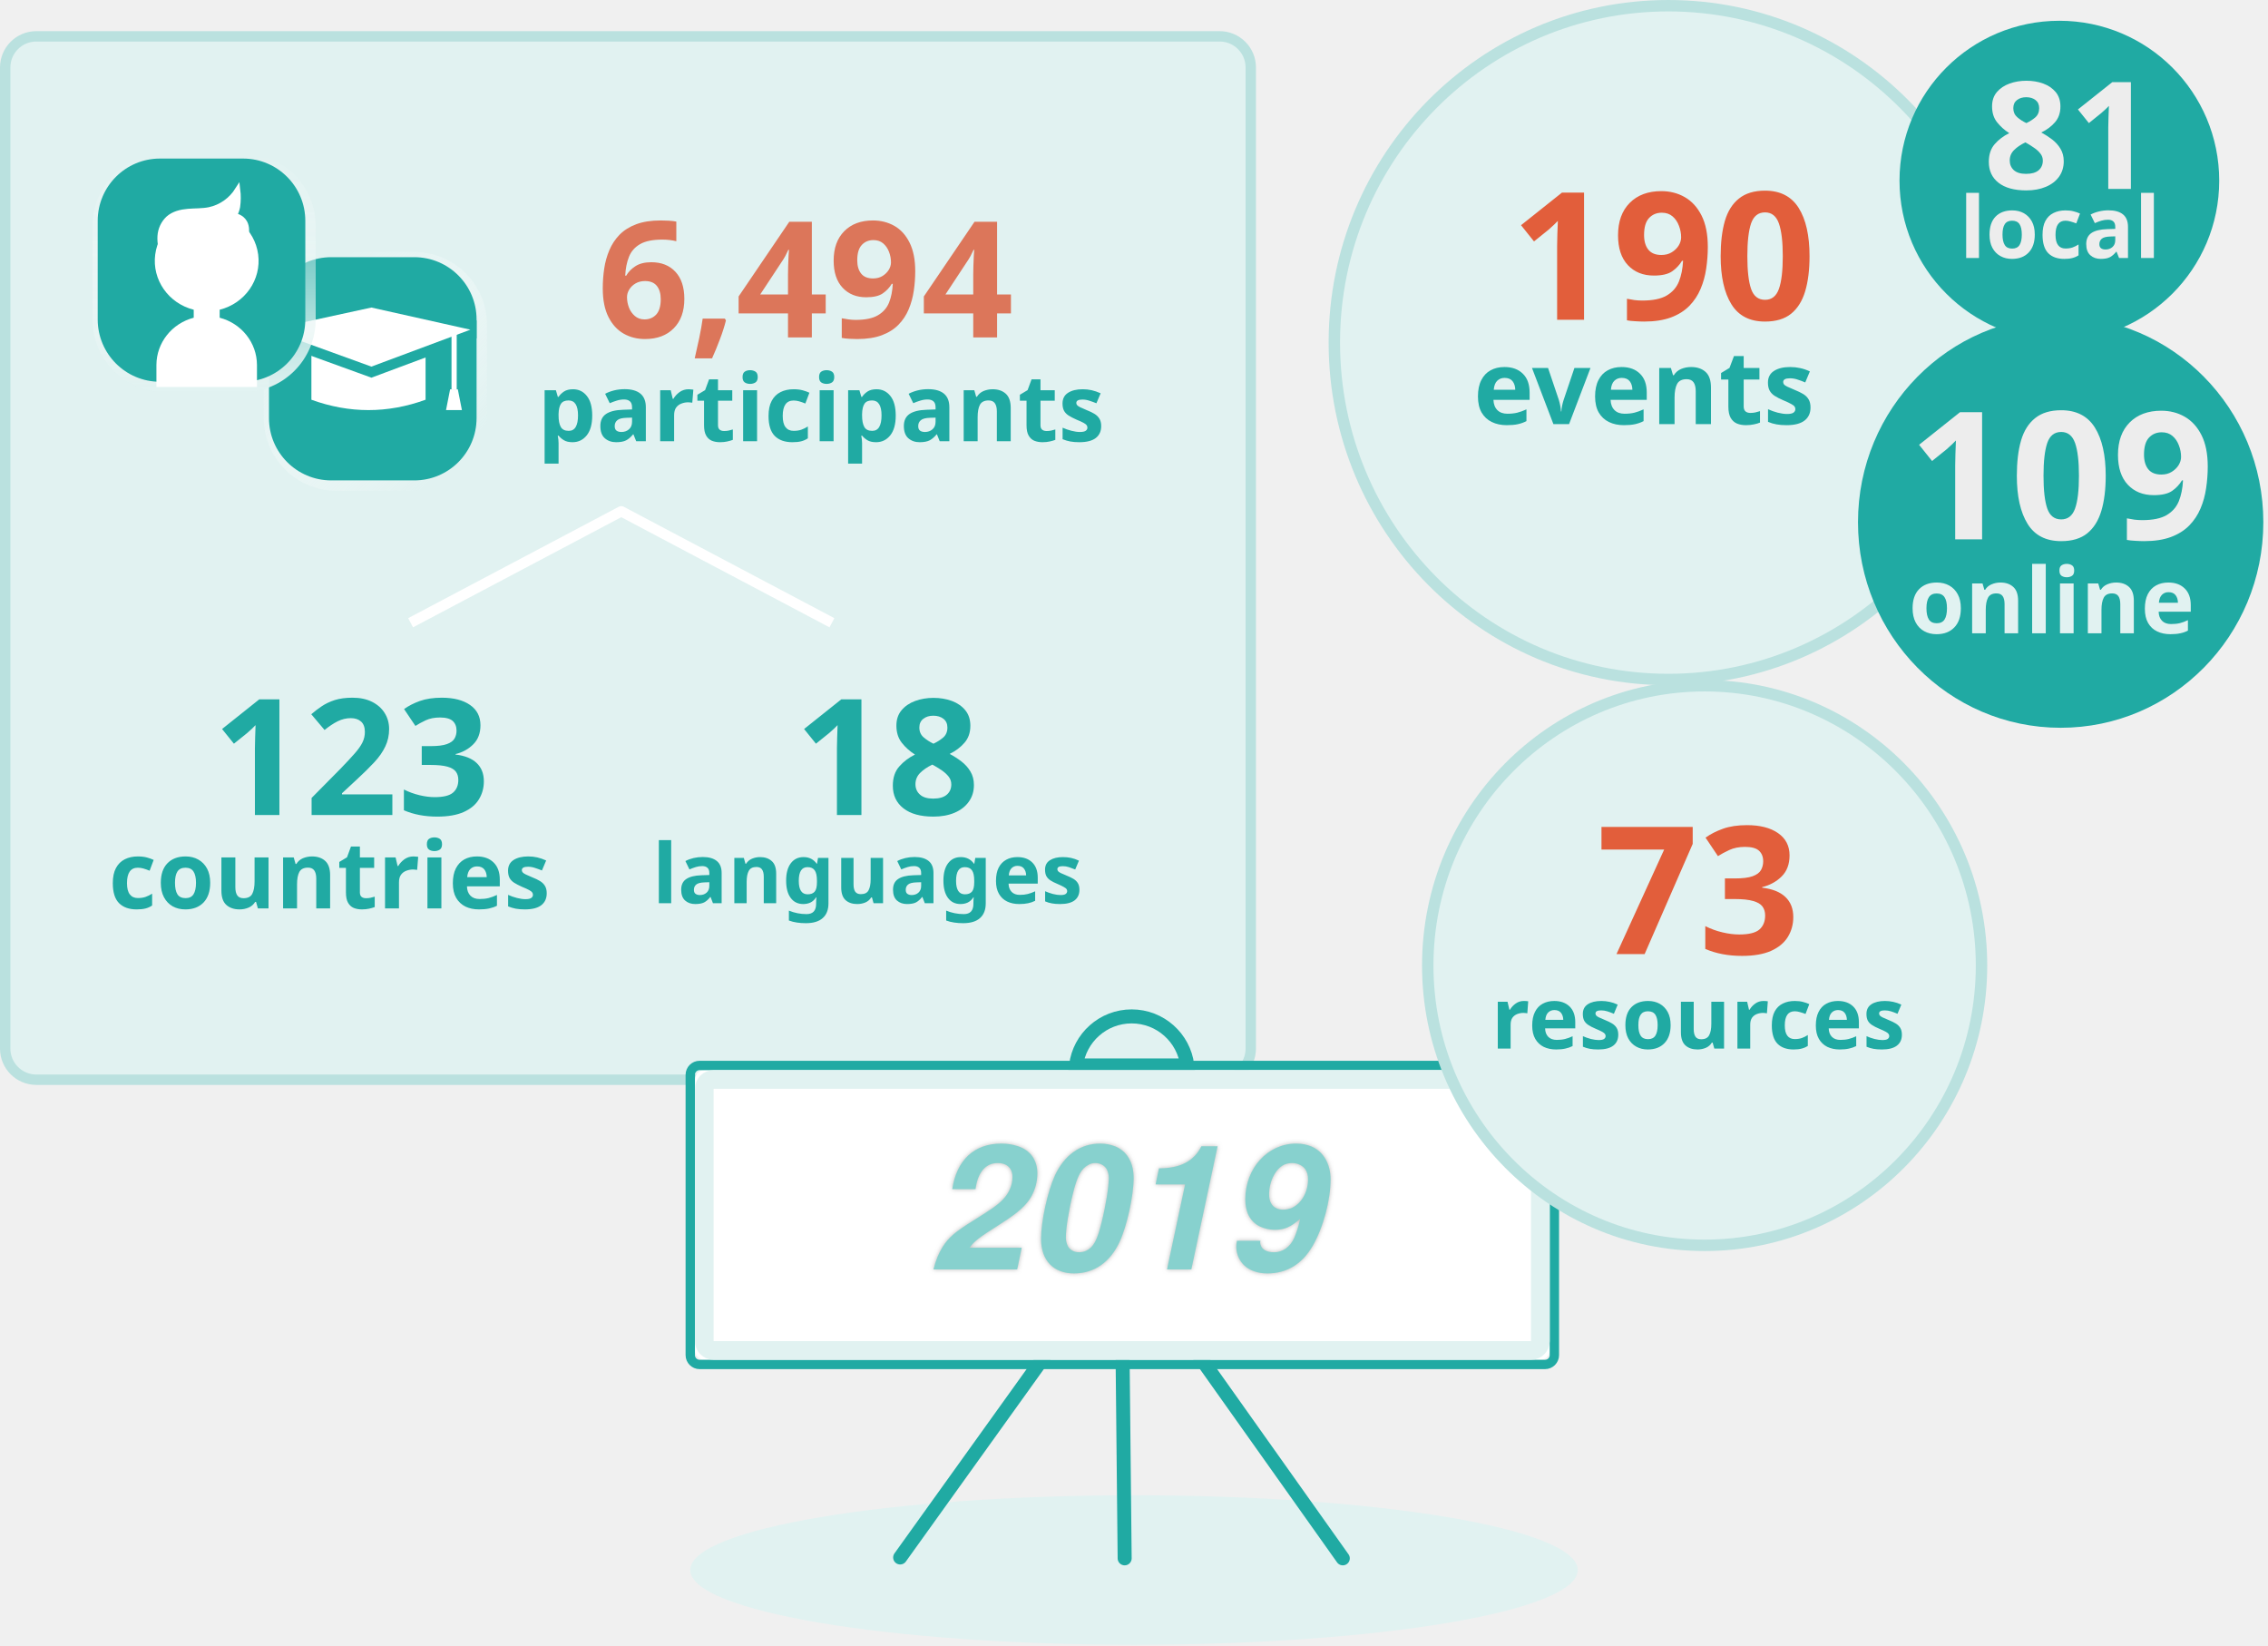
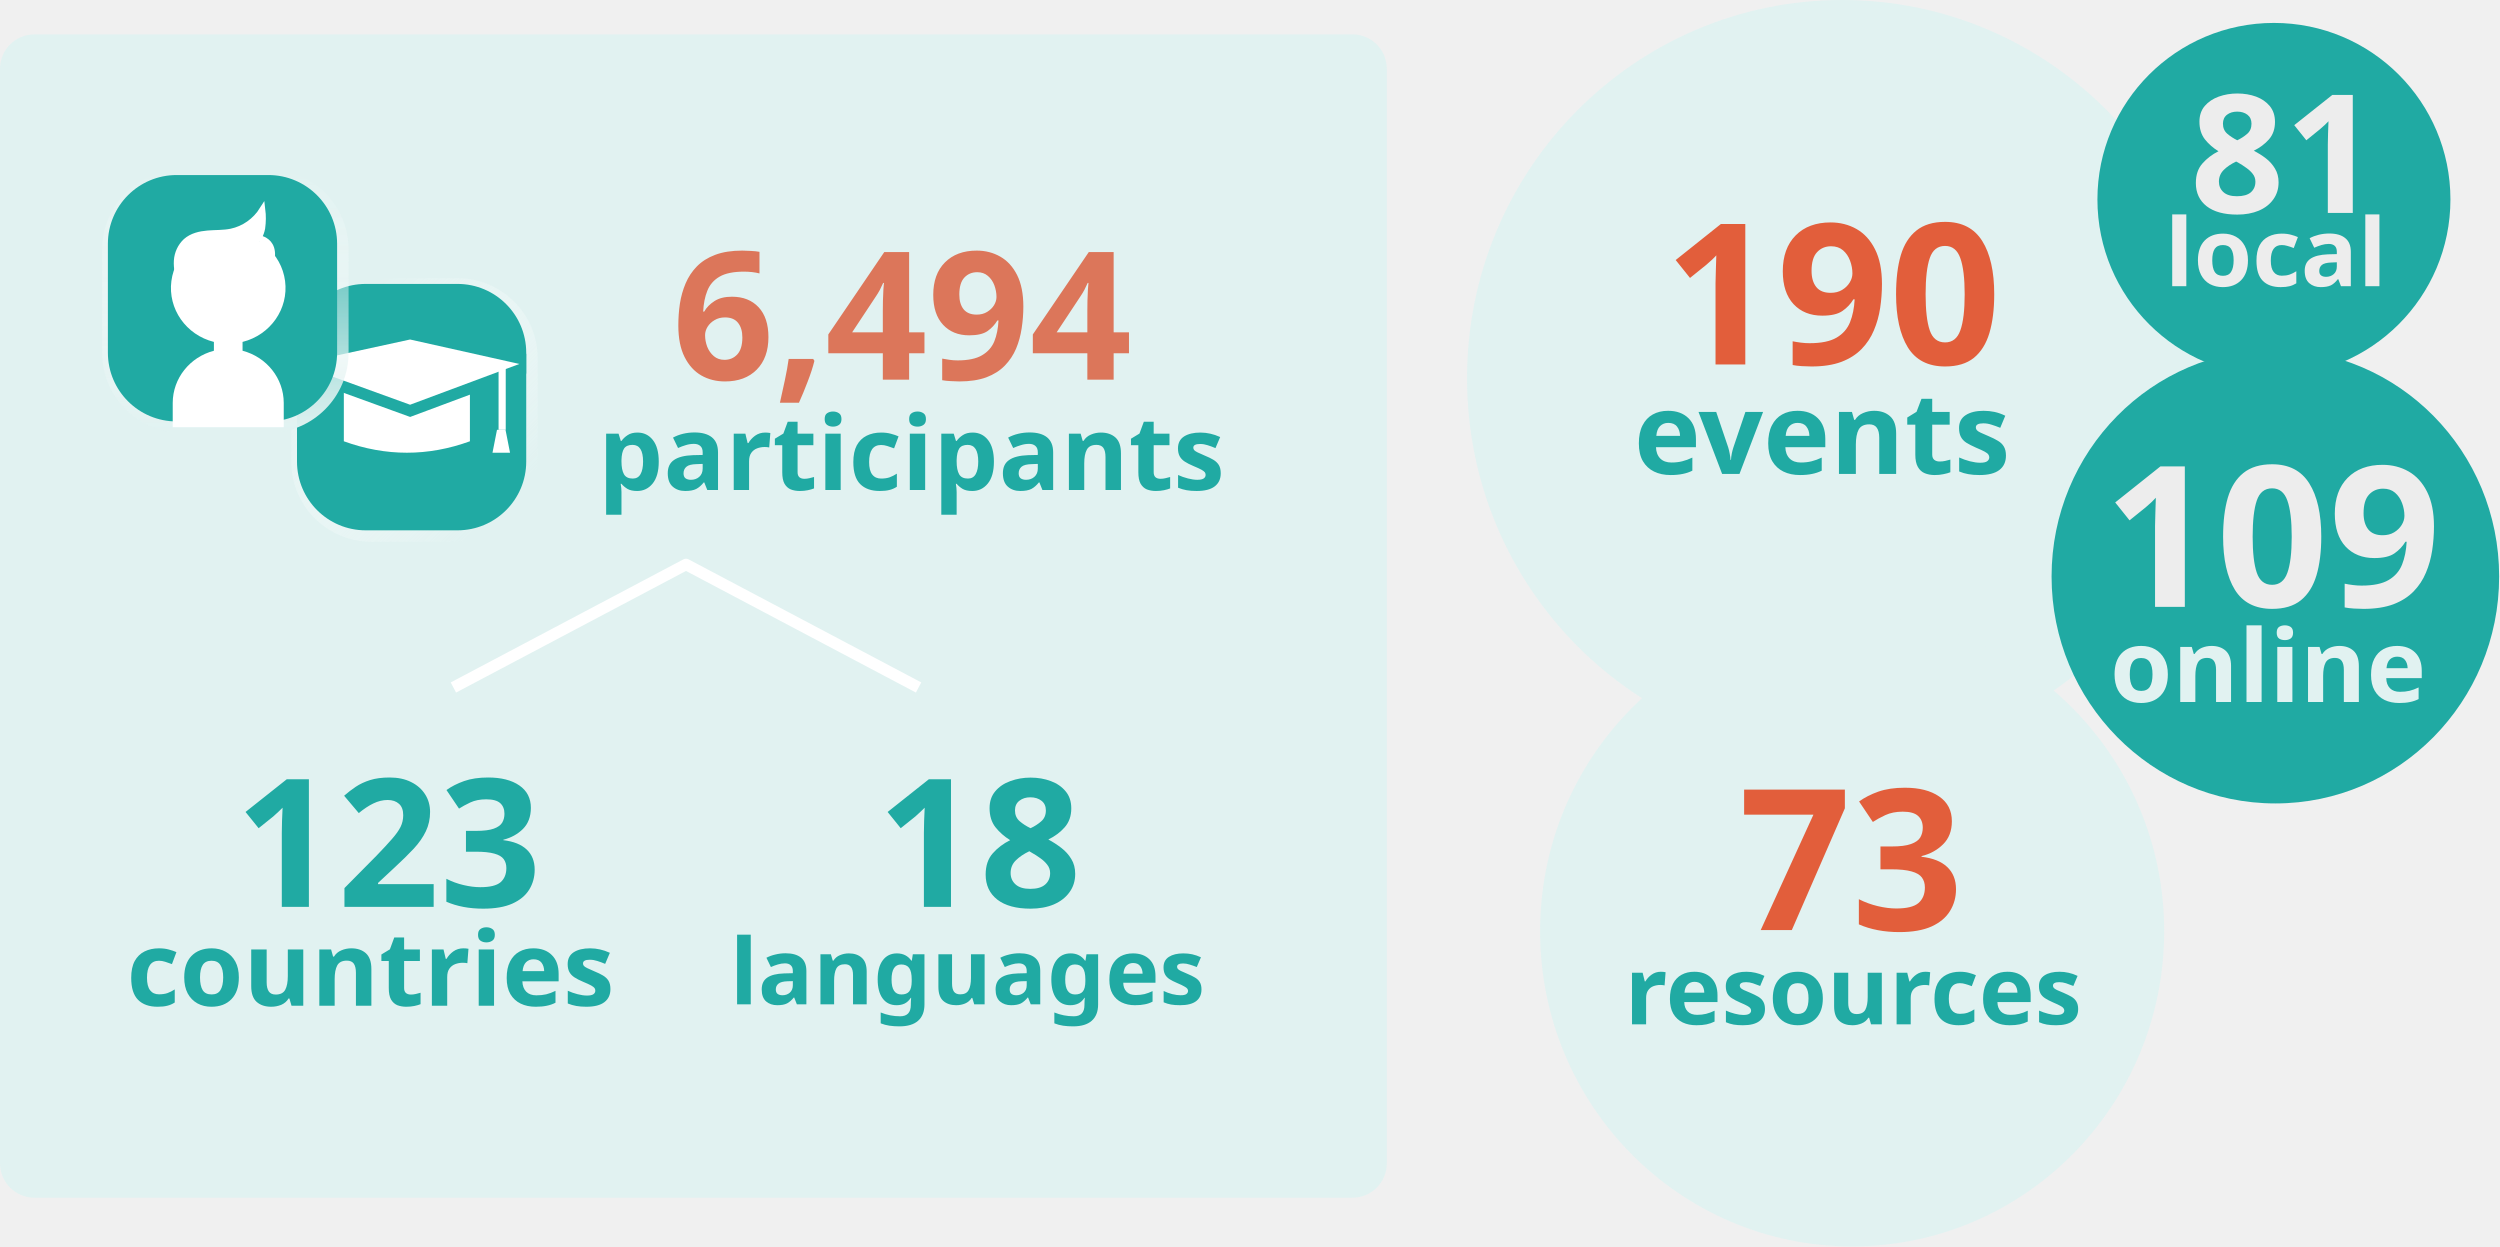
- <svg xmlns="http://www.w3.org/2000/svg" xmlns:xlink="http://www.w3.org/1999/xlink" width="437px" height="317px" viewBox="0 0 437 317" version="1.1">
+ <svg xmlns="http://www.w3.org/2000/svg" xmlns:xlink="http://www.w3.org/1999/xlink" width="349px" height="174px" viewBox="0 0 349 174" version="1.1">
  <defs>
    <linearGradient x1="22.681%" y1="11.286%" x2="89.027%" y2="82.301%" id="linearGradient-1">
      <stop stop-color="#FFFFFF" stop-opacity="0" offset="0%" />
      <stop stop-color="#E1F2F1" offset="100%" />
    </linearGradient>
-     <path d="M13.827,1.544 L29.827,1.544 C36.454,1.544 41.827,6.917 41.827,13.544 L41.827,32.544 C41.827,39.171 36.454,44.544 29.827,44.544 L13.827,44.544 C7.199,44.544 1.827,39.171 1.827,32.544 L1.827,13.544 C1.827,6.917 7.199,1.544 13.827,1.544 Z" id="path-2" />
+     <path d="M11.061,1.235 L23.861,1.235 C29.163,1.235 33.461,5.533 33.461,10.835 L33.461,26.035 C33.461,31.337 29.163,35.635 23.861,35.635 L11.061,35.635 C5.759,35.635 1.461,31.337 1.461,26.035 L1.461,10.835 C1.461,5.533 5.759,1.235 11.061,1.235 Z" id="path-2" />
    <linearGradient x1="50%" y1="3.061617e-15%" x2="50%" y2="100%" id="linearGradient-4">
      <stop stop-color="#FFFFFF" stop-opacity="0" offset="0%" />
      <stop stop-color="#E1F2F1" offset="100%" />
    </linearGradient>
-     <rect id="path-5" x="0.9" y="12.15" width="164.7" height="55.8" rx="1.8" />
-     <text id="text-6" font-family="Helvetica-BoldOblique, Helvetica" font-size="33.48" font-style="italic" font-weight="bold" letter-spacing="0.405" fill="#20AAA3">
-       <tspan x="45.853" y="50.55">201</tspan>
-       <tspan x="102.927" y="50.55">9</tspan>
-     </text>
-     <filter x="-1.4%" y="-3.7%" width="102.7%" height="107.3%" filterUnits="objectBoundingBox" id="filter-7">
-       <feOffset dx="0" dy="0" in="SourceAlpha" result="shadowOffsetOuter1" />
-       <feGaussianBlur stdDeviation="0.5" in="shadowOffsetOuter1" result="shadowBlurOuter1" />
-       <feColorMatrix values="0 0 0 0 0   0 0 0 0 0   0 0 0 0 0  0 0 0 0.5 0" type="matrix" in="shadowBlurOuter1" />
-     </filter>
  </defs>
  <g id="2019-after" stroke="none" stroke-width="1" fill="none" fill-rule="evenodd">
-     <g id="home-after-week" transform="translate(-480, -135)">
-       <g id="hero-graphic" transform="translate(480, 135)">
-         <g id="Group-6" transform="translate(0, 6)">
-           <rect id="Rectangle" stroke="#BAE1DF" stroke-width="2" fill="#E1F2F1" fill-rule="nonzero" x="1" y="1" width="240" height="201" rx="6" />
-           <polyline id="Line" stroke="#FFFFFF" stroke-width="2" stroke-linecap="square" stroke-linejoin="round" fill-rule="nonzero" points="80 113.5 119.705 92.5 159.41 113.5" />
-           <text id="6,494" font-family="Montserrat-Bold, Montserrat" font-size="31.198" font-weight="bold" fill="#DC765A">
-             <tspan x="115.045" y="59">6,494</tspan>
+     <g id="home-after-week" transform="translate(-575, -163)">
+       <g id="hero-graphic" transform="translate(575, 163)">
+         <g id="Group-6" transform="translate(0, 4.8)">
+           <rect id="Rectangle" fill="#E1F2F1" fill-rule="nonzero" x="0" y="0" width="193.6" height="162.4" rx="4.8" />
+           <polyline id="Line" stroke="#FFFFFF" stroke-width="1.6" stroke-linecap="square" stroke-linejoin="round" fill-rule="nonzero" points="64 90.8 95.764 74 127.528 90.8" />
+           <text id="6,494" font-family="Montserrat-Bold, Montserrat" font-size="24.958" font-weight="bold" fill="#DC765A">
+             <tspan x="93.82" y="48.2">6,494</tspan>
          </text>
-           <g id="org" transform="translate(50, 42)">
-             <path d="M14.827,0.544 L29.827,0.544 C37.559,0.544 43.827,6.812 43.827,14.544 L43.827,32.544 C43.827,40.276 37.559,46.544 29.827,46.544 L14.827,46.544 C7.095,46.544 0.827,40.276 0.827,32.544 L0.827,14.544 C0.827,6.812 7.095,0.544 14.827,0.544 Z" id="Rectangle-path" fill="url(#linearGradient-1)" fill-rule="nonzero" />
+           <g id="org" transform="translate(40, 33.6)">
+             <path d="M11.861,0.435 L23.861,0.435 C30.047,0.435 35.061,5.45 35.061,11.635 L35.061,26.035 C35.061,32.221 30.047,37.235 23.861,37.235 L11.861,37.235 C5.676,37.235 0.661,32.221 0.661,26.035 L0.661,11.635 C0.661,5.45 5.676,0.435 11.861,0.435 Z" id="Rectangle-path" fill="url(#linearGradient-1)" fill-rule="nonzero" />
            <mask id="mask-3" fill="white">
              <use xlink:href="#path-2" />
            </mask>
            <use id="Rectangle-path" fill="#20AAA3" fill-rule="nonzero" xlink:href="#path-2" />
            <g id="Group-5" mask="url(#mask-3)" fill="#FFFFFF" fill-rule="nonzero">
-               <g transform="translate(1, 11)">
-                 <path d="M9,7 L31,7 L31,18.004 C27.333,19.335 23.667,20 20,20 C16.333,20 12.667,19.335 9,18.004 L9,7 Z" id="Rectangle-8" stroke="none" />
-                 <path d="M-2.667,4.268 L20.562,-0.781 L43.143,4.269 L20.563,12.691 L-2.667,4.268 Z" id="Rectangle-7" stroke="#20AAA3" stroke-width="2" stroke-linecap="round" />
-                 <rect id="Rectangle-9" stroke="none" x="36" y="5" width="1" height="11" />
-                 <polygon id="Rectangle-9" stroke="none" points="34.94 20 38 20 37.212 16 35.727 16" />
+               <g transform="translate(0.8, 8.8)">
+                 <path d="M7.2,5.6 L24.8,5.6 L24.8,14.403 C21.867,15.468 18.933,16 16,16 C13.067,16 10.133,15.468 7.2,14.403 L7.2,5.6 Z" id="Rectangle-8" stroke="none" />
+                 <path d="M-2.133,3.415 L16.449,-0.625 L34.514,3.415 L16.451,10.153 L-2.133,3.415 Z" id="Rectangle-7" stroke="#20AAA3" stroke-width="1.6" stroke-linecap="round" />
+                 <rect id="Rectangle-9" stroke="none" x="28.8" y="4" width="1" height="8.8" />
+                 <polygon id="Rectangle-9" stroke="none" points="27.952 16 30.4 16 29.77 12.8 28.582 12.8" />
              </g>
            </g>
          </g>
-           <g id="user" transform="translate(17, 23)" fill-rule="nonzero">
-             <path d="M14.827,0.544 L29.827,0.544 C37.559,0.544 43.827,6.812 43.827,14.544 L43.827,32.544 C43.827,40.276 37.559,46.544 29.827,46.544 L14.827,46.544 C7.095,46.544 0.827,40.276 0.827,32.544 L0.827,14.544 C0.827,6.812 7.095,0.544 14.827,0.544 Z" id="Rectangle-path" fill="url(#linearGradient-4)" />
-             <path d="M13.827,1.544 L29.827,1.544 C36.454,1.544 41.827,6.917 41.827,13.544 L41.827,32.544 C41.827,39.171 36.454,44.544 29.827,44.544 L13.827,44.544 C7.199,44.544 1.827,39.171 1.827,32.544 L1.827,13.544 C1.827,6.917 7.199,1.544 13.827,1.544 Z" id="Rectangle-path" fill="#20AAA3" />
-             <path d="M14.602,20.246 C14.028,19.09 13.765,17.794 13.839,16.495 C13.921,15.189 14.489,13.967 15.424,13.092 C16.466,12.166 17.879,11.84 19.243,11.725 C20.607,11.61 21.992,11.679 23.336,11.404 C25.579,10.931 27.546,9.54 28.798,7.544 C28.933,8.634 28.923,9.739 28.769,10.826 C28.566,11.903 28.035,12.962 27.138,13.549 C28.224,13.025 28.108,14.254 27.87,14.989 C28.409,15.666 29.716,15.778 29.782,16.655 C29.891,17.53 29.798,18.419 29.509,19.248 C29.182,20.056 29.533,21.48 28.694,21.544" id="Shape" stroke="#FFFFFF" fill="#FFFFFF" />
-             <path d="M25.326,32.204 L25.326,30.665 C30.202,29.442 33.381,24.888 32.746,20.035 C32.112,15.182 27.862,11.544 22.827,11.544 C17.791,11.544 13.541,15.182 12.907,20.035 C12.273,24.888 15.451,29.442 20.327,30.665 L20.327,32.204 C16.097,33.315 13.154,37.037 13.14,41.294 L13.14,45.544 L32.513,45.544 L32.513,41.294 C32.499,37.037 29.556,33.315 25.326,32.204 L25.326,32.204 Z" id="Shape" fill="#FFFFFF" />
-             <path d="M28,12 C28,12 33.516,12.442 29.589,20" id="Shape" fill="#FFFFFF" />
+           <g id="user" transform="translate(13.6, 18.4)" fill-rule="nonzero">
+             <path d="M11.861,0.435 L23.861,0.435 C30.047,0.435 35.061,5.45 35.061,11.635 L35.061,26.035 C35.061,32.221 30.047,37.235 23.861,37.235 L11.861,37.235 C5.676,37.235 0.661,32.221 0.661,26.035 L0.661,11.635 C0.661,5.45 5.676,0.435 11.861,0.435 Z" id="Rectangle-path" fill="url(#linearGradient-4)" />
+             <path d="M11.061,1.235 L23.861,1.235 C29.163,1.235 33.461,5.533 33.461,10.835 L33.461,26.035 C33.461,31.337 29.163,35.635 23.861,35.635 L11.061,35.635 C5.759,35.635 1.461,31.337 1.461,26.035 L1.461,10.835 C1.461,5.533 5.759,1.235 11.061,1.235 Z" id="Rectangle-path" fill="#20AAA3" />
+             <path d="M11.682,16.197 C11.223,15.272 11.012,14.235 11.071,13.196 C11.136,12.151 11.591,11.174 12.339,10.474 C13.172,9.733 14.303,9.472 15.395,9.38 C16.486,9.288 17.594,9.343 18.669,9.123 C20.463,8.745 22.037,7.632 23.039,6.035 C23.146,6.907 23.139,7.791 23.015,8.661 C22.853,9.522 22.428,10.369 21.71,10.839 C22.579,10.42 22.486,11.403 22.296,11.991 C22.728,12.533 23.772,12.623 23.826,13.324 C23.913,14.024 23.838,14.735 23.608,15.398 C23.345,16.045 23.626,17.184 22.955,17.235" id="Shape" stroke="#FFFFFF" stroke-width="0.8" fill="#FFFFFF" />
+             <path d="M20.261,25.763 L20.261,24.532 C24.161,23.554 26.704,19.91 26.197,16.028 C25.689,12.145 22.289,9.235 18.261,9.235 C14.233,9.235 10.833,12.145 10.326,16.028 C9.818,19.91 12.361,23.554 16.261,24.532 L16.261,25.763 C12.878,26.652 10.523,29.629 10.512,33.035 L10.512,36.435 L26.011,36.435 L26.011,33.035 C25.999,29.629 23.645,26.652 20.261,25.763 L20.261,25.763 Z" id="Shape" fill="#FFFFFF" />
+             <path d="M22.4,9.6 C22.4,9.6 26.812,9.954 23.671,16" id="Shape" fill="#FFFFFF" />
          </g>
-           <text id="123" font-family="Montserrat-Bold, Montserrat" font-size="31.198" font-weight="bold" fill="#20AAA3">
-             <tspan x="40.947" y="151">123</tspan>
+           <text id="123" font-family="Montserrat-Bold, Montserrat" font-size="24.958" font-weight="bold" fill="#20AAA3">
+             <tspan x="32.808" y="121.8">123</tspan>
          </text>
-           <text id="18" font-family="Montserrat-Bold, Montserrat" font-size="31.198" font-weight="bold" fill="#20AAA3">
-             <tspan x="153.09" y="151">18</tspan>
+           <text id="18" font-family="Montserrat-Bold, Montserrat" font-size="24.958" font-weight="bold" fill="#20AAA3">
+             <tspan x="122.447" y="121.8">18</tspan>
          </text>
-           <text id="participants" font-family="Montserrat-Bold, Montserrat" font-size="18" font-weight="bold" fill="#20AAA3">
-             <tspan x="103.53" y="79">participants</tspan>
+           <text id="participants" font-family="Montserrat-Bold, Montserrat" font-size="14.4" font-weight="bold" fill="#20AAA3">
+             <tspan x="83.494" y="63.6">participants</tspan>
          </text>
-           <text id="countries" font-family="Montserrat-Bold, Montserrat" font-size="18" font-weight="bold" fill="#20AAA3">
-             <tspan x="20.923" y="169">countries</tspan>
+           <text id="countries" font-family="Montserrat-Bold, Montserrat" font-size="14.4" font-weight="bold" fill="#20AAA3">
+             <tspan x="17.674" y="135.6">countries</tspan>
          </text>
-           <text id="languages" font-family="Montserrat-Bold, Montserrat" font-size="16" font-weight="bold" fill="#20AAA3">
-             <tspan x="125.7" y="168">languages</tspan>
+           <text id="languages" font-family="Montserrat-Bold, Montserrat" font-size="12.8" font-weight="bold" fill="#20AAA3">
+             <tspan x="101.898" y="135.4">languages</tspan>
          </text>
        </g>
-         <g id="#oew" transform="translate(133, 194)">
-           <ellipse id="Oval" fill="#E1F2F1" fill-rule="nonzero" cx="85.5" cy="108.45" rx="85.5" ry="14.4" />
-           <polyline id="Path" stroke="#20AAA3" stroke-width="2.7" stroke-linecap="round" stroke-linejoin="round" fill-rule="nonzero" points="40.444 106.031 83.25 46.35 125.729 106.2" />
-           <path d="M83.087,46.35 L83.7,106.2" id="Path-2" stroke="#20AAA3" stroke-width="2.7" stroke-linecap="round" stroke-linejoin="round" fill-rule="nonzero" />
-           <path d="M95.766,11.25 C95.102,5.922 90.557,1.8 85.05,1.8 C79.543,1.8 74.998,5.922 74.334,11.25 L95.766,11.25 Z" id="Shape" stroke="#20AAA3" stroke-width="2.7" fill-rule="nonzero" />
-           <g id="Rectangle-12" stroke-linecap="round" stroke-linejoin="round" fill-rule="nonzero">
-             <use fill="#FFFFFF" xlink:href="#path-5" />
-             <rect stroke="#20AAA3" stroke-width="1.8" x="0" y="11.25" width="166.5" height="57.6" rx="1.8" />
-             <rect stroke="#E1F2F1" stroke-width="3.6" stroke-linejoin="square" x="2.7" y="13.95" width="161.1" height="52.2" rx="1.8" />
-           </g>
-           <g id="2019" opacity="0.538" fill="#20AAA3" fill-opacity="1">
-             <use filter="url(#filter-7)" xlink:href="#text-6" />
-             <use xlink:href="#text-6" />
-           </g>
-         </g>
-         <g id="Group" transform="translate(256, 0)">
+         <g id="Group" transform="translate(204.8, 0)">
          <g id="Group-8">
-             <ellipse id="Oval" stroke="#BAE1DF" stroke-width="2.2" fill="#E1F2F1" fill-rule="nonzero" cx="65.45" cy="66" rx="64.35" ry="64.9" />
-             <text id="190" font-family="Montserrat-Bold, Montserrat" font-size="34.318" font-weight="bold" fill="#E25E3B">
-               <tspan x="35.043" y="61.6">190</tspan>
+             <ellipse id="Oval" fill="#E1F2F1" fill-rule="nonzero" cx="52.36" cy="52.8" rx="52.36" ry="52.8" />
+             <text id="190" font-family="Montserrat-Bold, Montserrat" font-size="27.454" font-weight="bold" fill="#E25E3B">
+               <tspan x="27.499" y="50.88">190</tspan>
            </text>
-             <text id="events" font-family="Montserrat-Bold, Montserrat" font-size="19.8" font-weight="bold" fill="#20AAA3">
-               <tspan x="27.882" y="81.7">events</tspan>
+             <text id="events" font-family="Montserrat-Bold, Montserrat" font-size="15.84" font-weight="bold" fill="#20AAA3">
+               <tspan x="23.264" y="66.16">events</tspan>
            </text>
          </g>
-           <g id="Group-4" transform="translate(110, 4)">
-             <circle id="Oval" fill="#20AAA3" fill-rule="nonzero" cx="30.8" cy="30.8" r="30.8" />
-             <text id="81" font-family="Montserrat-Bold, Montserrat" font-size="28.82" font-weight="bold" fill="#EDEDED">
-               <tspan x="16.191" y="32.4">81</tspan>
+           <g id="Group-4" transform="translate(88, 3.2)">
+             <circle id="Oval" fill="#20AAA3" fill-rule="nonzero" cx="24.64" cy="24.64" r="24.64" />
+             <text id="81" font-family="Montserrat-Bold, Montserrat" font-size="23.056" font-weight="bold" fill="#EDEDED">
+               <tspan x="12.929" y="26.52">81</tspan>
            </text>
-             <text id="local" font-family="Montserrat-Bold, Montserrat" font-size="16.5" font-weight="bold" fill="#EDEDED">
-               <tspan x="11.564" y="45.7">local</tspan>
+             <text id="local" font-family="Montserrat-Bold, Montserrat" font-size="13.2" font-weight="bold" fill="#EDEDED">
+               <tspan x="9.409" y="36.76">local</tspan>
            </text>
          </g>
-           <g id="Group-7" transform="translate(102, 61)">
-             <ellipse id="Oval" fill="#20AAA3" fill-rule="nonzero" cx="39.05" cy="39.6" rx="39.05" ry="39.6" />
-             <text id="109" font-family="Montserrat-Bold, Montserrat" font-size="34.318" font-weight="bold" fill="#EDEDED">
-               <tspan x="9.743" y="42.9">109</tspan>
+           <g id="Group-7" transform="translate(81.6, 48.8)">
+             <ellipse id="Oval" fill="#20AAA3" fill-rule="nonzero" cx="31.24" cy="31.68" rx="31.24" ry="31.68" />
+             <text id="109" font-family="Montserrat-Bold, Montserrat" font-size="27.454" font-weight="bold" fill="#EDEDED">
+               <tspan x="7.259" y="35.92">109</tspan>
            </text>
-             <text id="online" font-family="Montserrat-Bold, Montserrat" font-size="17.6" font-weight="bold" fill="#E1F2F1">
-               <tspan x="9.724" y="61">online</tspan>
+             <text id="online" font-family="Montserrat-Bold, Montserrat" font-size="14.08" font-weight="bold" fill="#E1F2F1">
+               <tspan x="8.152" y="49.2">online</tspan>
            </text>
          </g>
        </g>
-         <g id="Group-2" transform="translate(274, 131)">
-           <ellipse id="Oval" stroke="#BAE1DF" stroke-width="2.2" fill="#E1F2F1" fill-rule="nonzero" cx="54.45" cy="55" rx="53.35" ry="53.9" />
-           <text id="73" font-family="Montserrat-Bold, Montserrat" font-size="34.318" font-weight="bold" fill="#E25E3B">
-             <tspan x="33.653" y="52.8">73</tspan>
+         <g id="Group-2" transform="translate(215, 86)">
+           <ellipse id="Oval" fill="#E1F2F1" fill-rule="nonzero" cx="43.56" cy="44" rx="43.56" ry="44" />
+           <text id="73" font-family="Montserrat-Bold, Montserrat" font-size="27.454" font-weight="bold" fill="#E25E3B">
+             <tspan x="27.746" y="43.84">73</tspan>
          </text>
-           <text id="resources" font-family="Montserrat-Bold, Montserrat" font-size="16.5" font-weight="bold" fill="#20AAA3">
-             <tspan x="13.318" y="71">resources</tspan>
+           <text id="resources" font-family="Montserrat-Bold, Montserrat" font-size="13.2" font-weight="bold" fill="#20AAA3">
+             <tspan x="11.796" y="57">resources</tspan>
          </text>
        </g>
      </g>
    </g>
  </g>
</svg>
